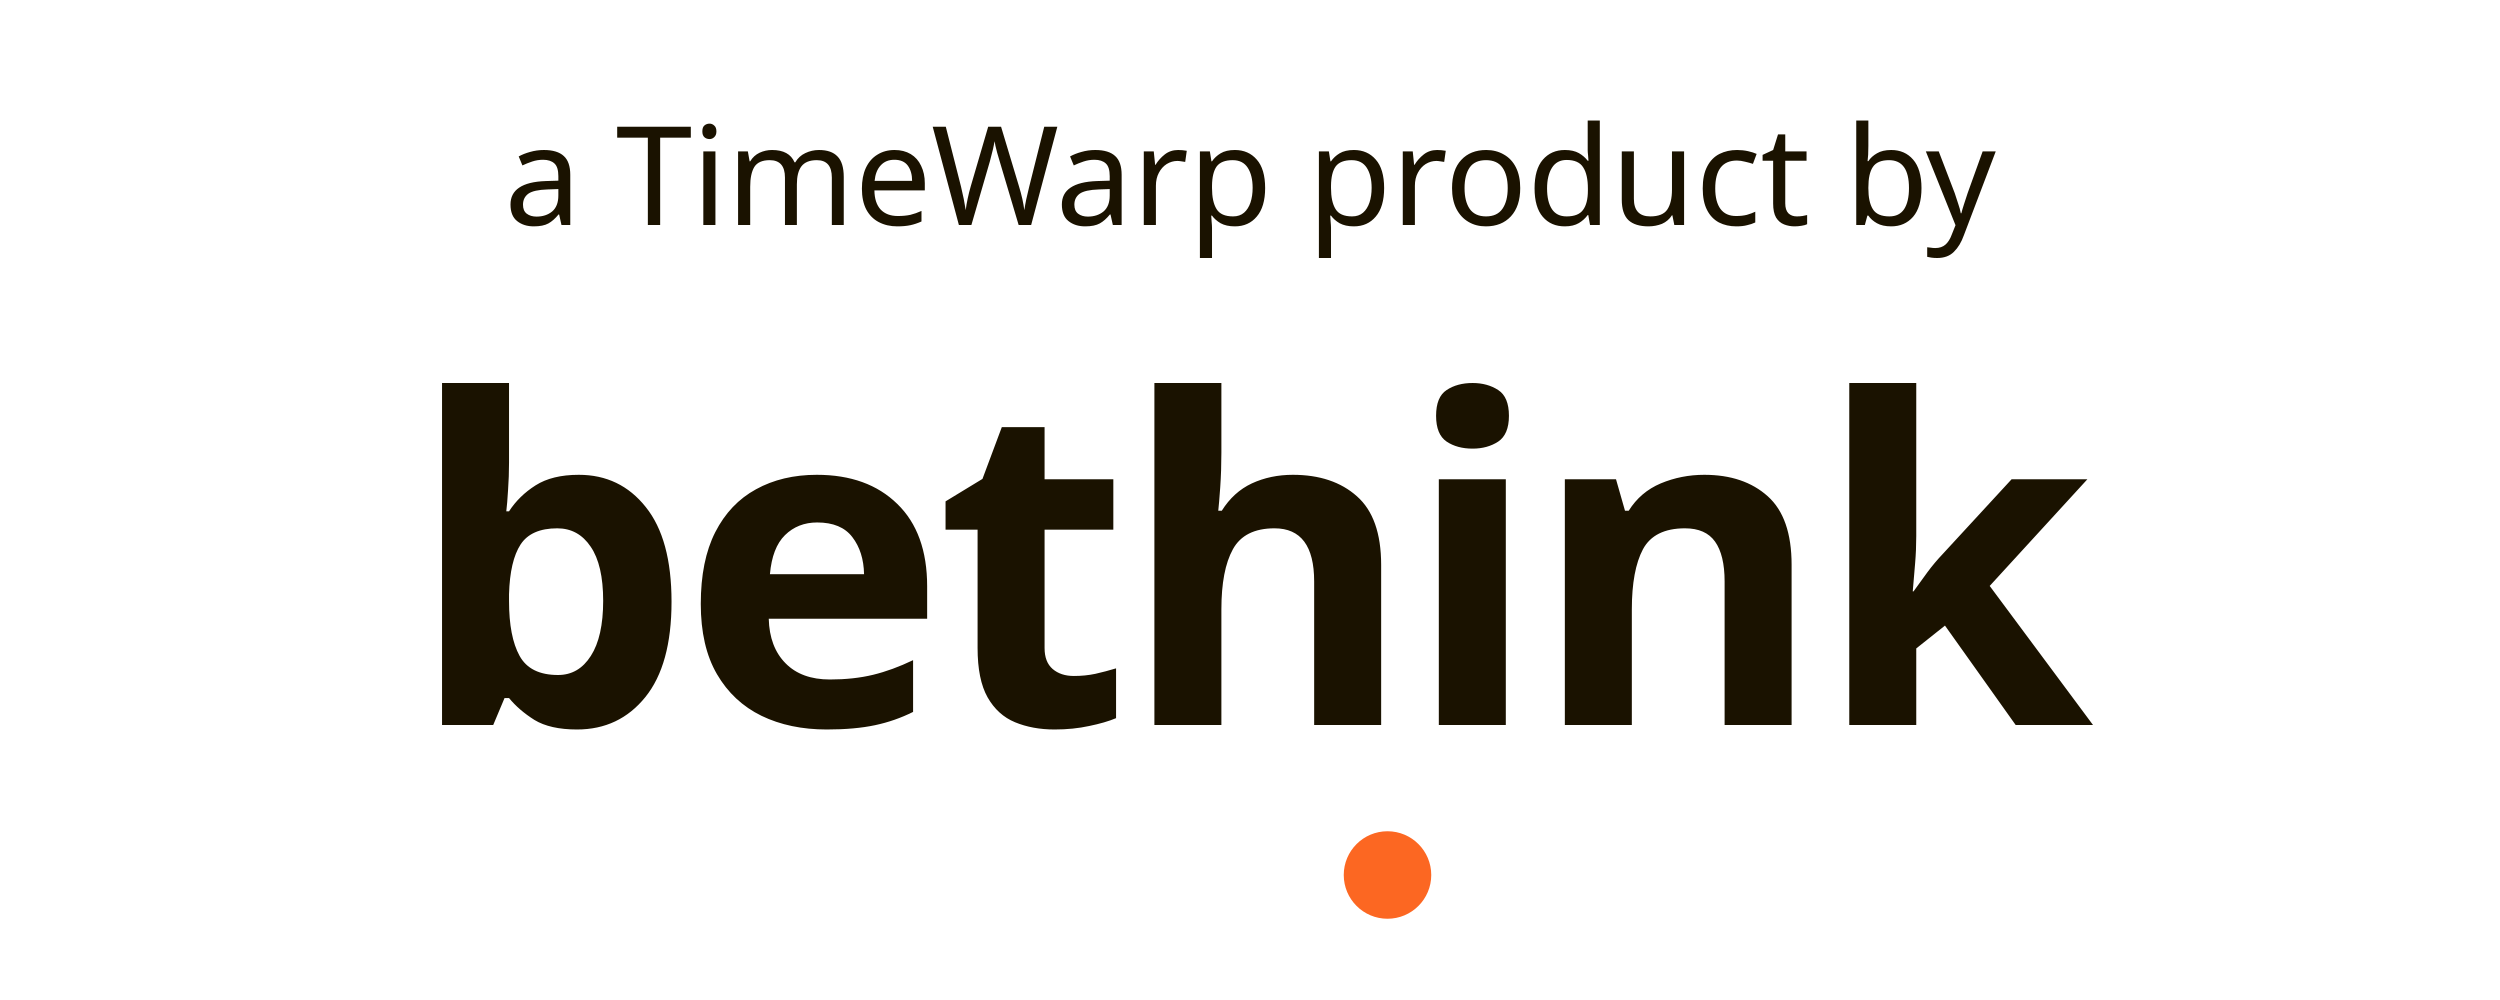
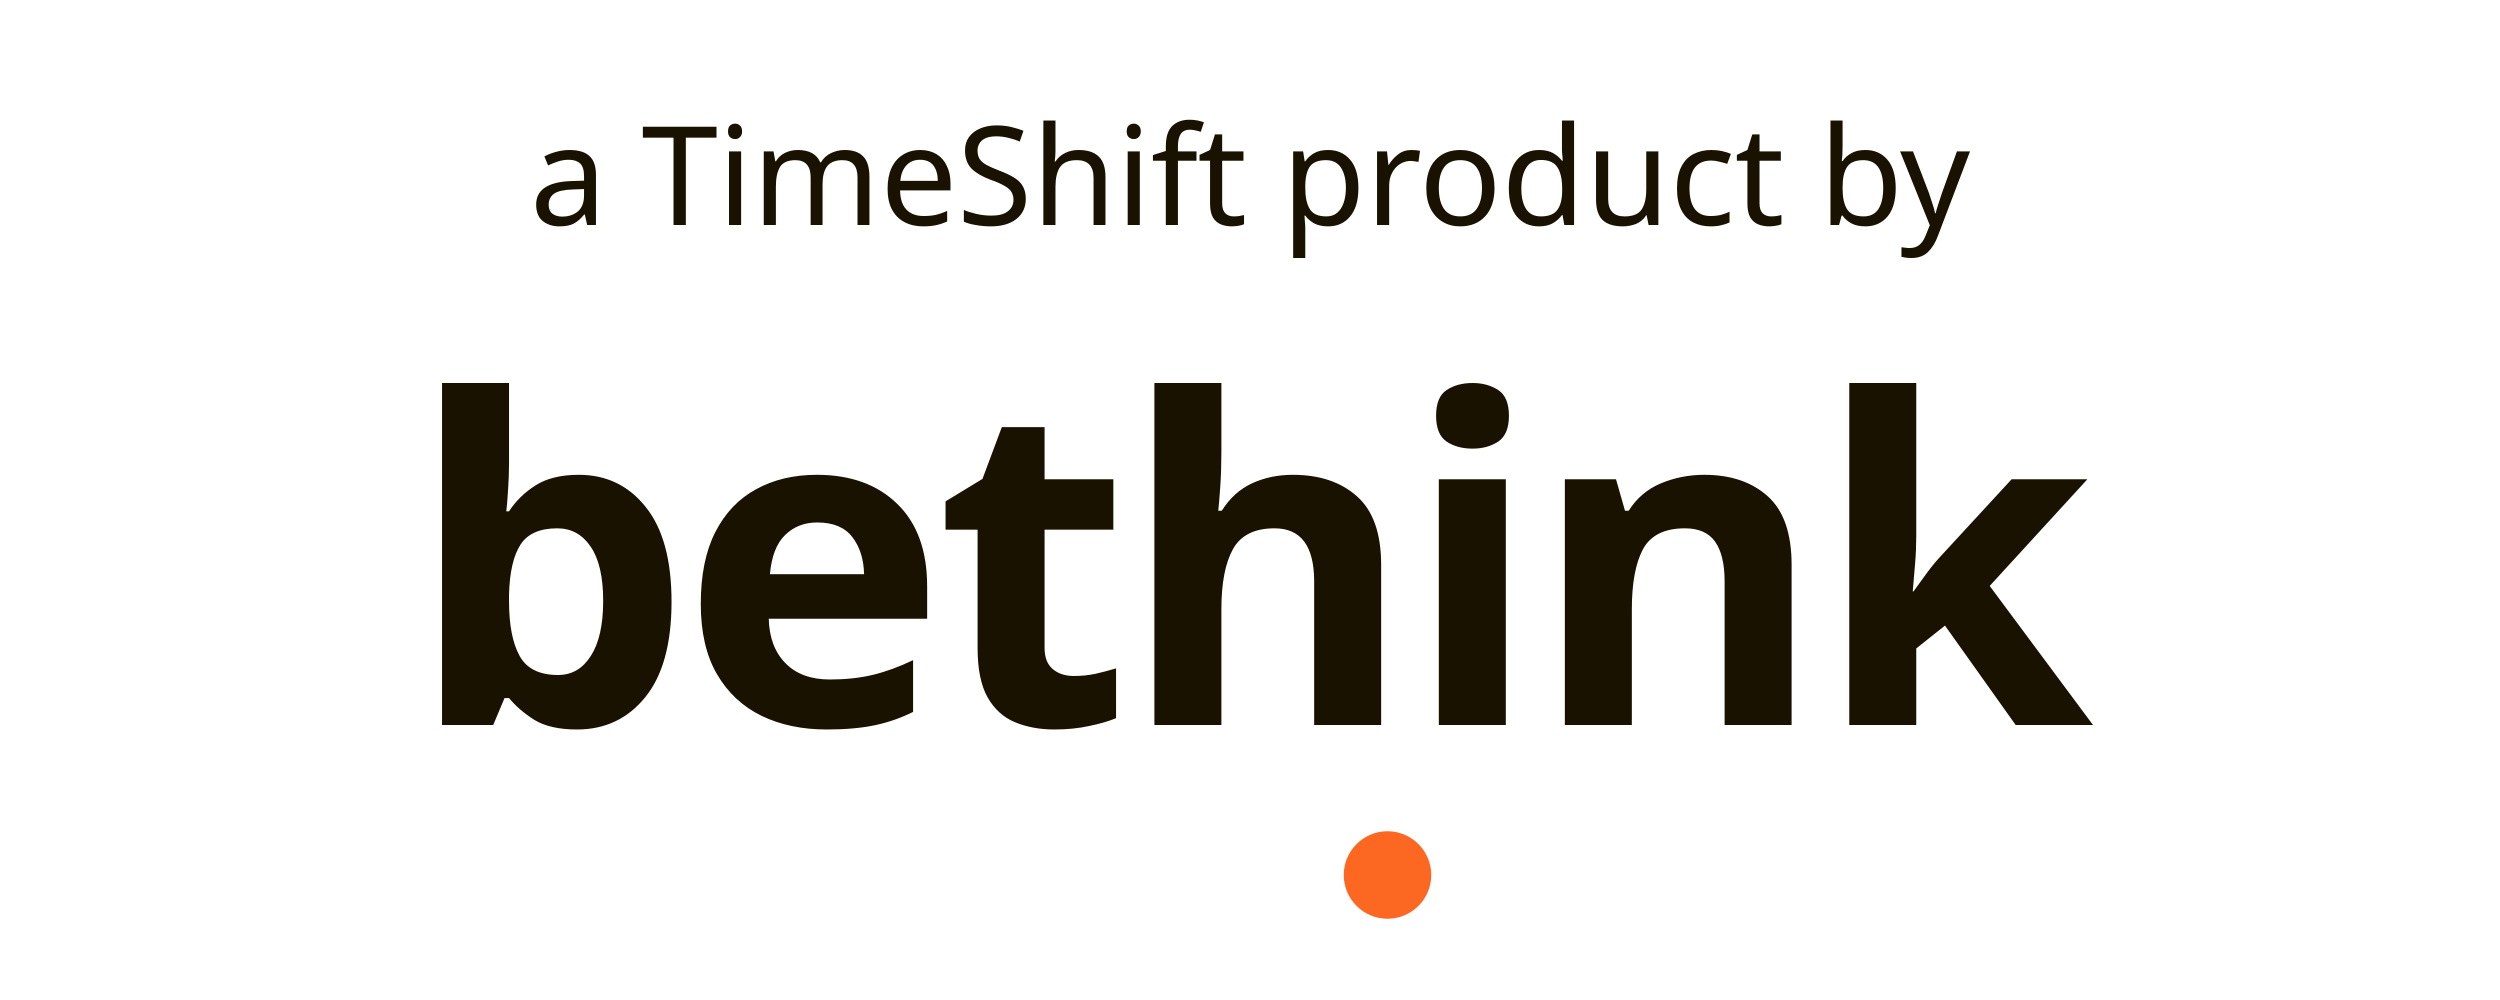
<svg xmlns="http://www.w3.org/2000/svg" viewBox="0 0 200 80" fill="none" aria-hidden="true">
-   <text x="100" y="18" text-anchor="middle" font-family="Nunito, sans-serif" font-weight="300" font-size="11" fill="#1A1200" letter-spacing="-0.005em">a TimeWarp product by</text>
+   <text x="100" y="18" text-anchor="middle" font-family="Nunito, sans-serif" font-weight="300" font-size="11" fill="#1A1200" letter-spacing="-0.005em">a TimeShift product by</text>
  <text x="100" y="58" text-anchor="middle" font-family="Nunito, sans-serif" font-weight="900" font-size="36" letter-spacing="-0.025em" fill="#1A1200">bethink</text>
  <circle cx="111" cy="70" r="3.5" fill="#FC6722" />
</svg>
